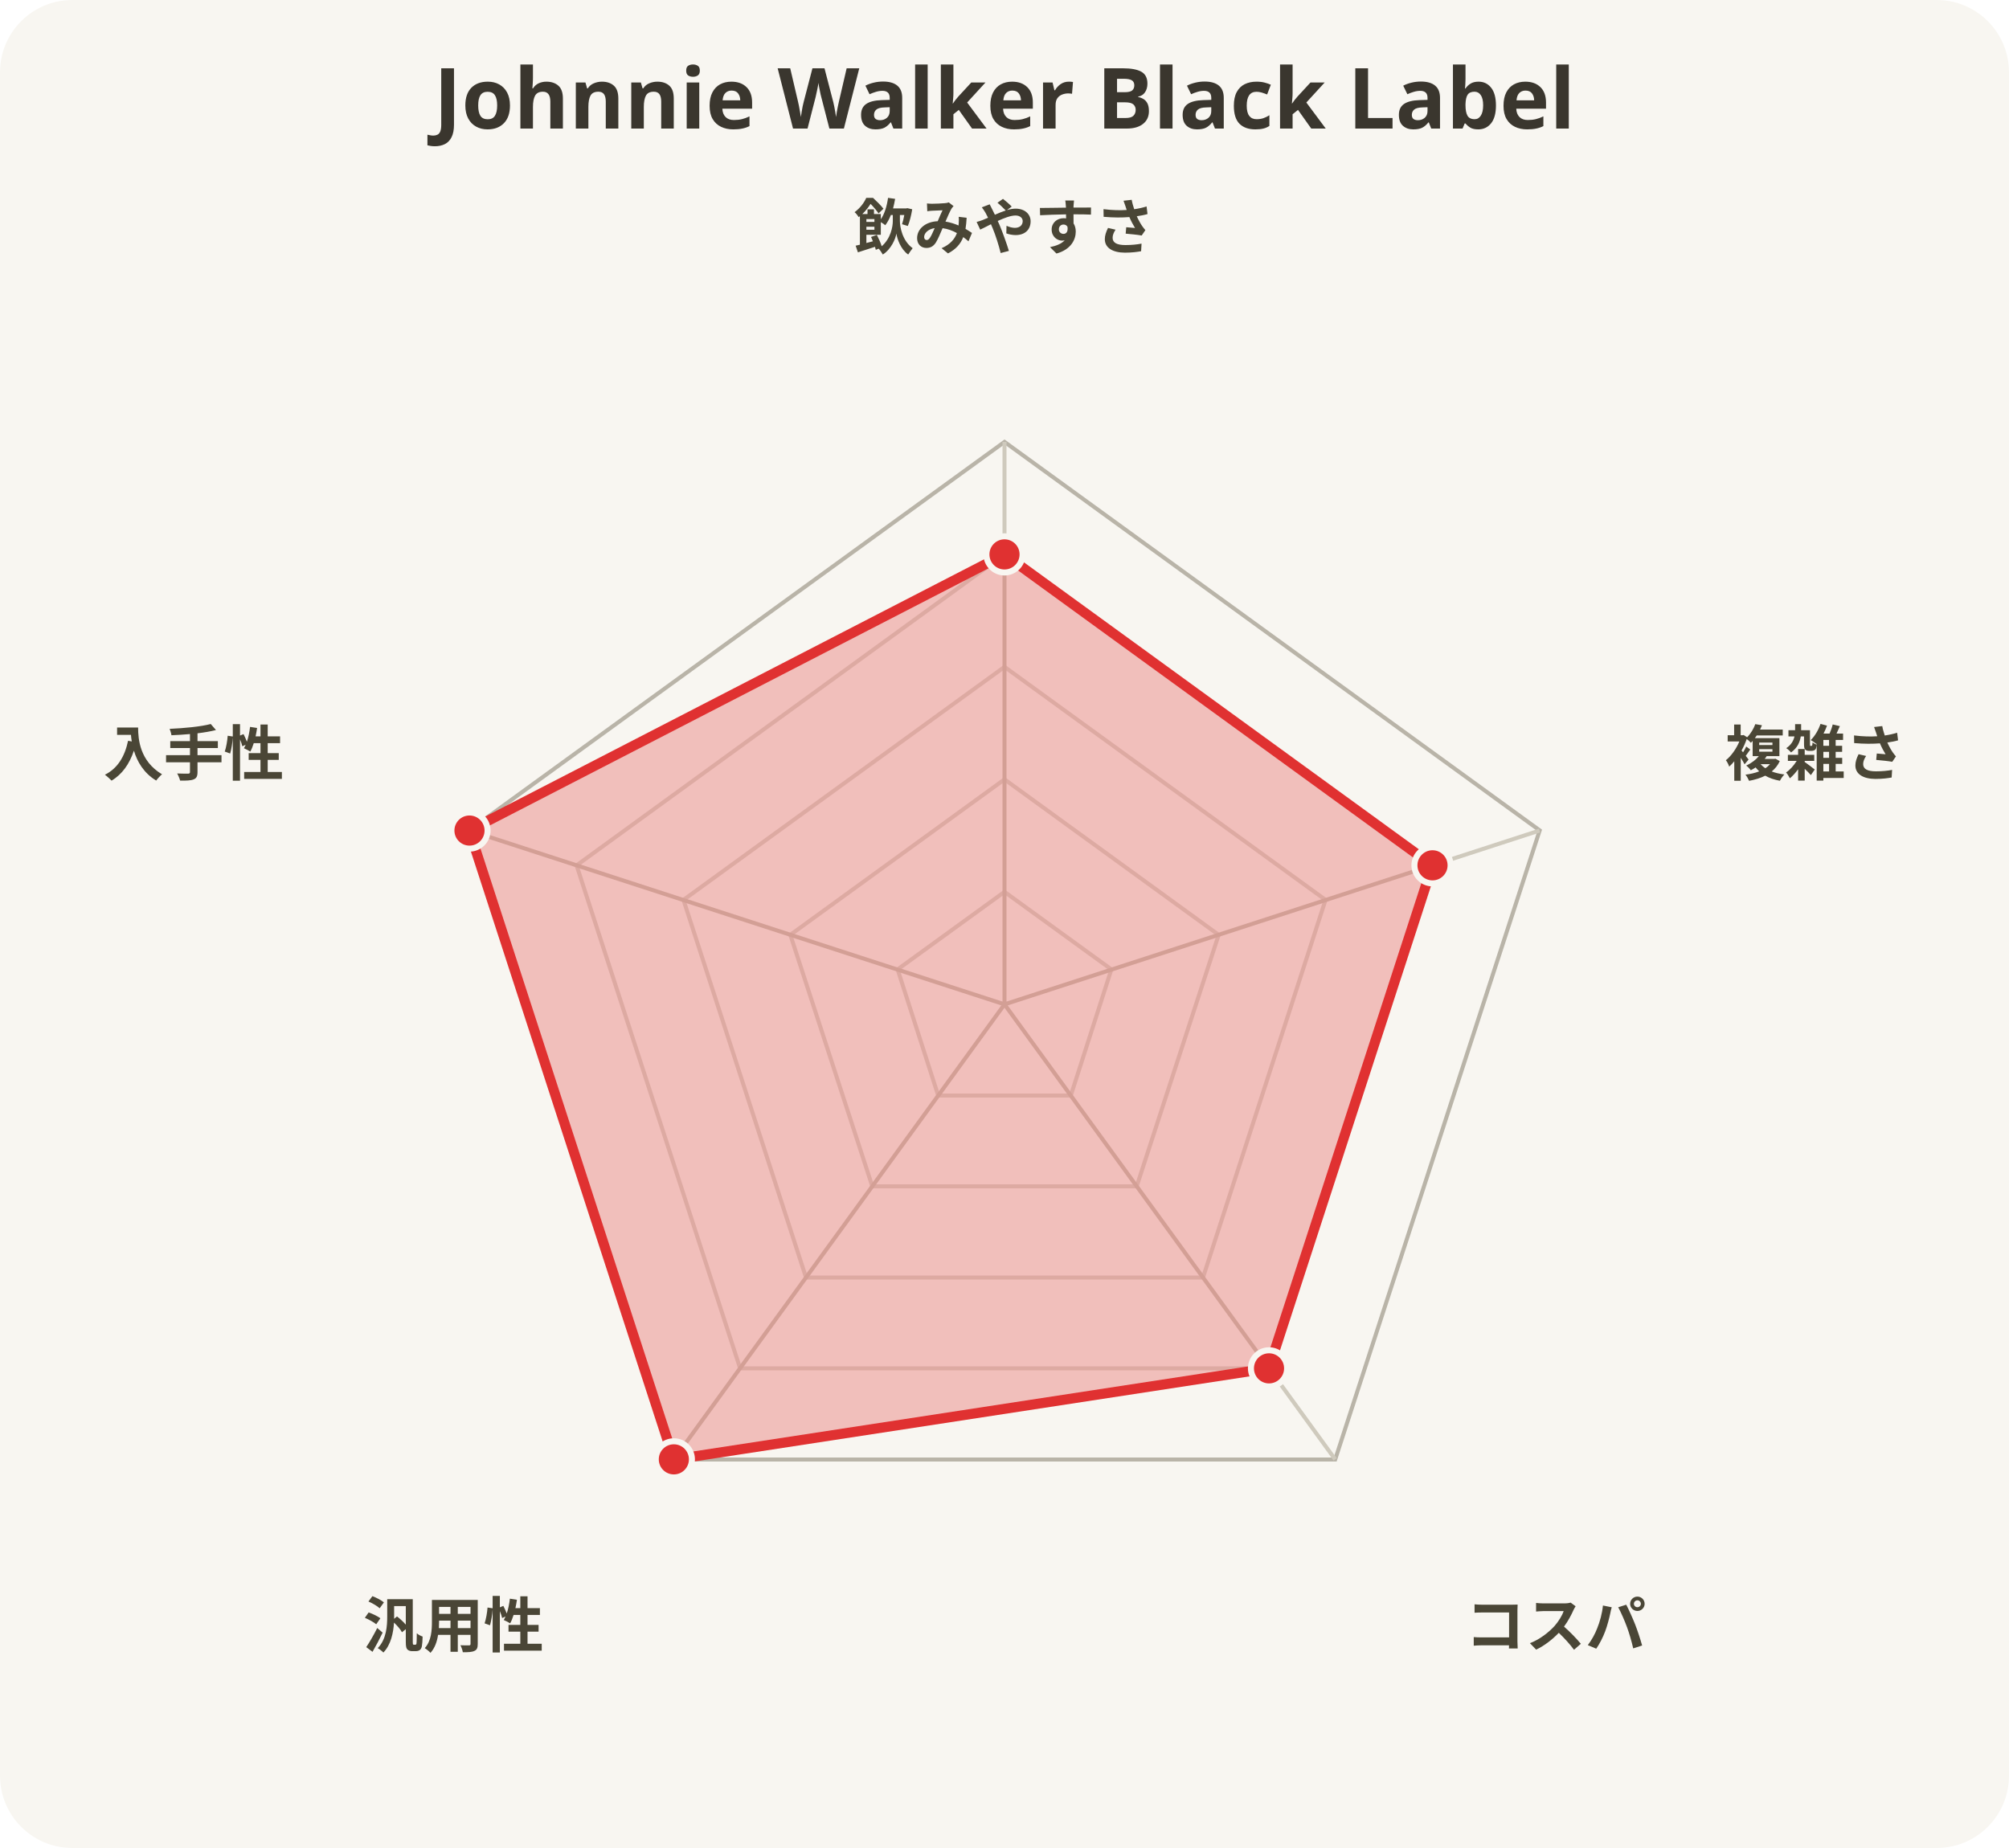
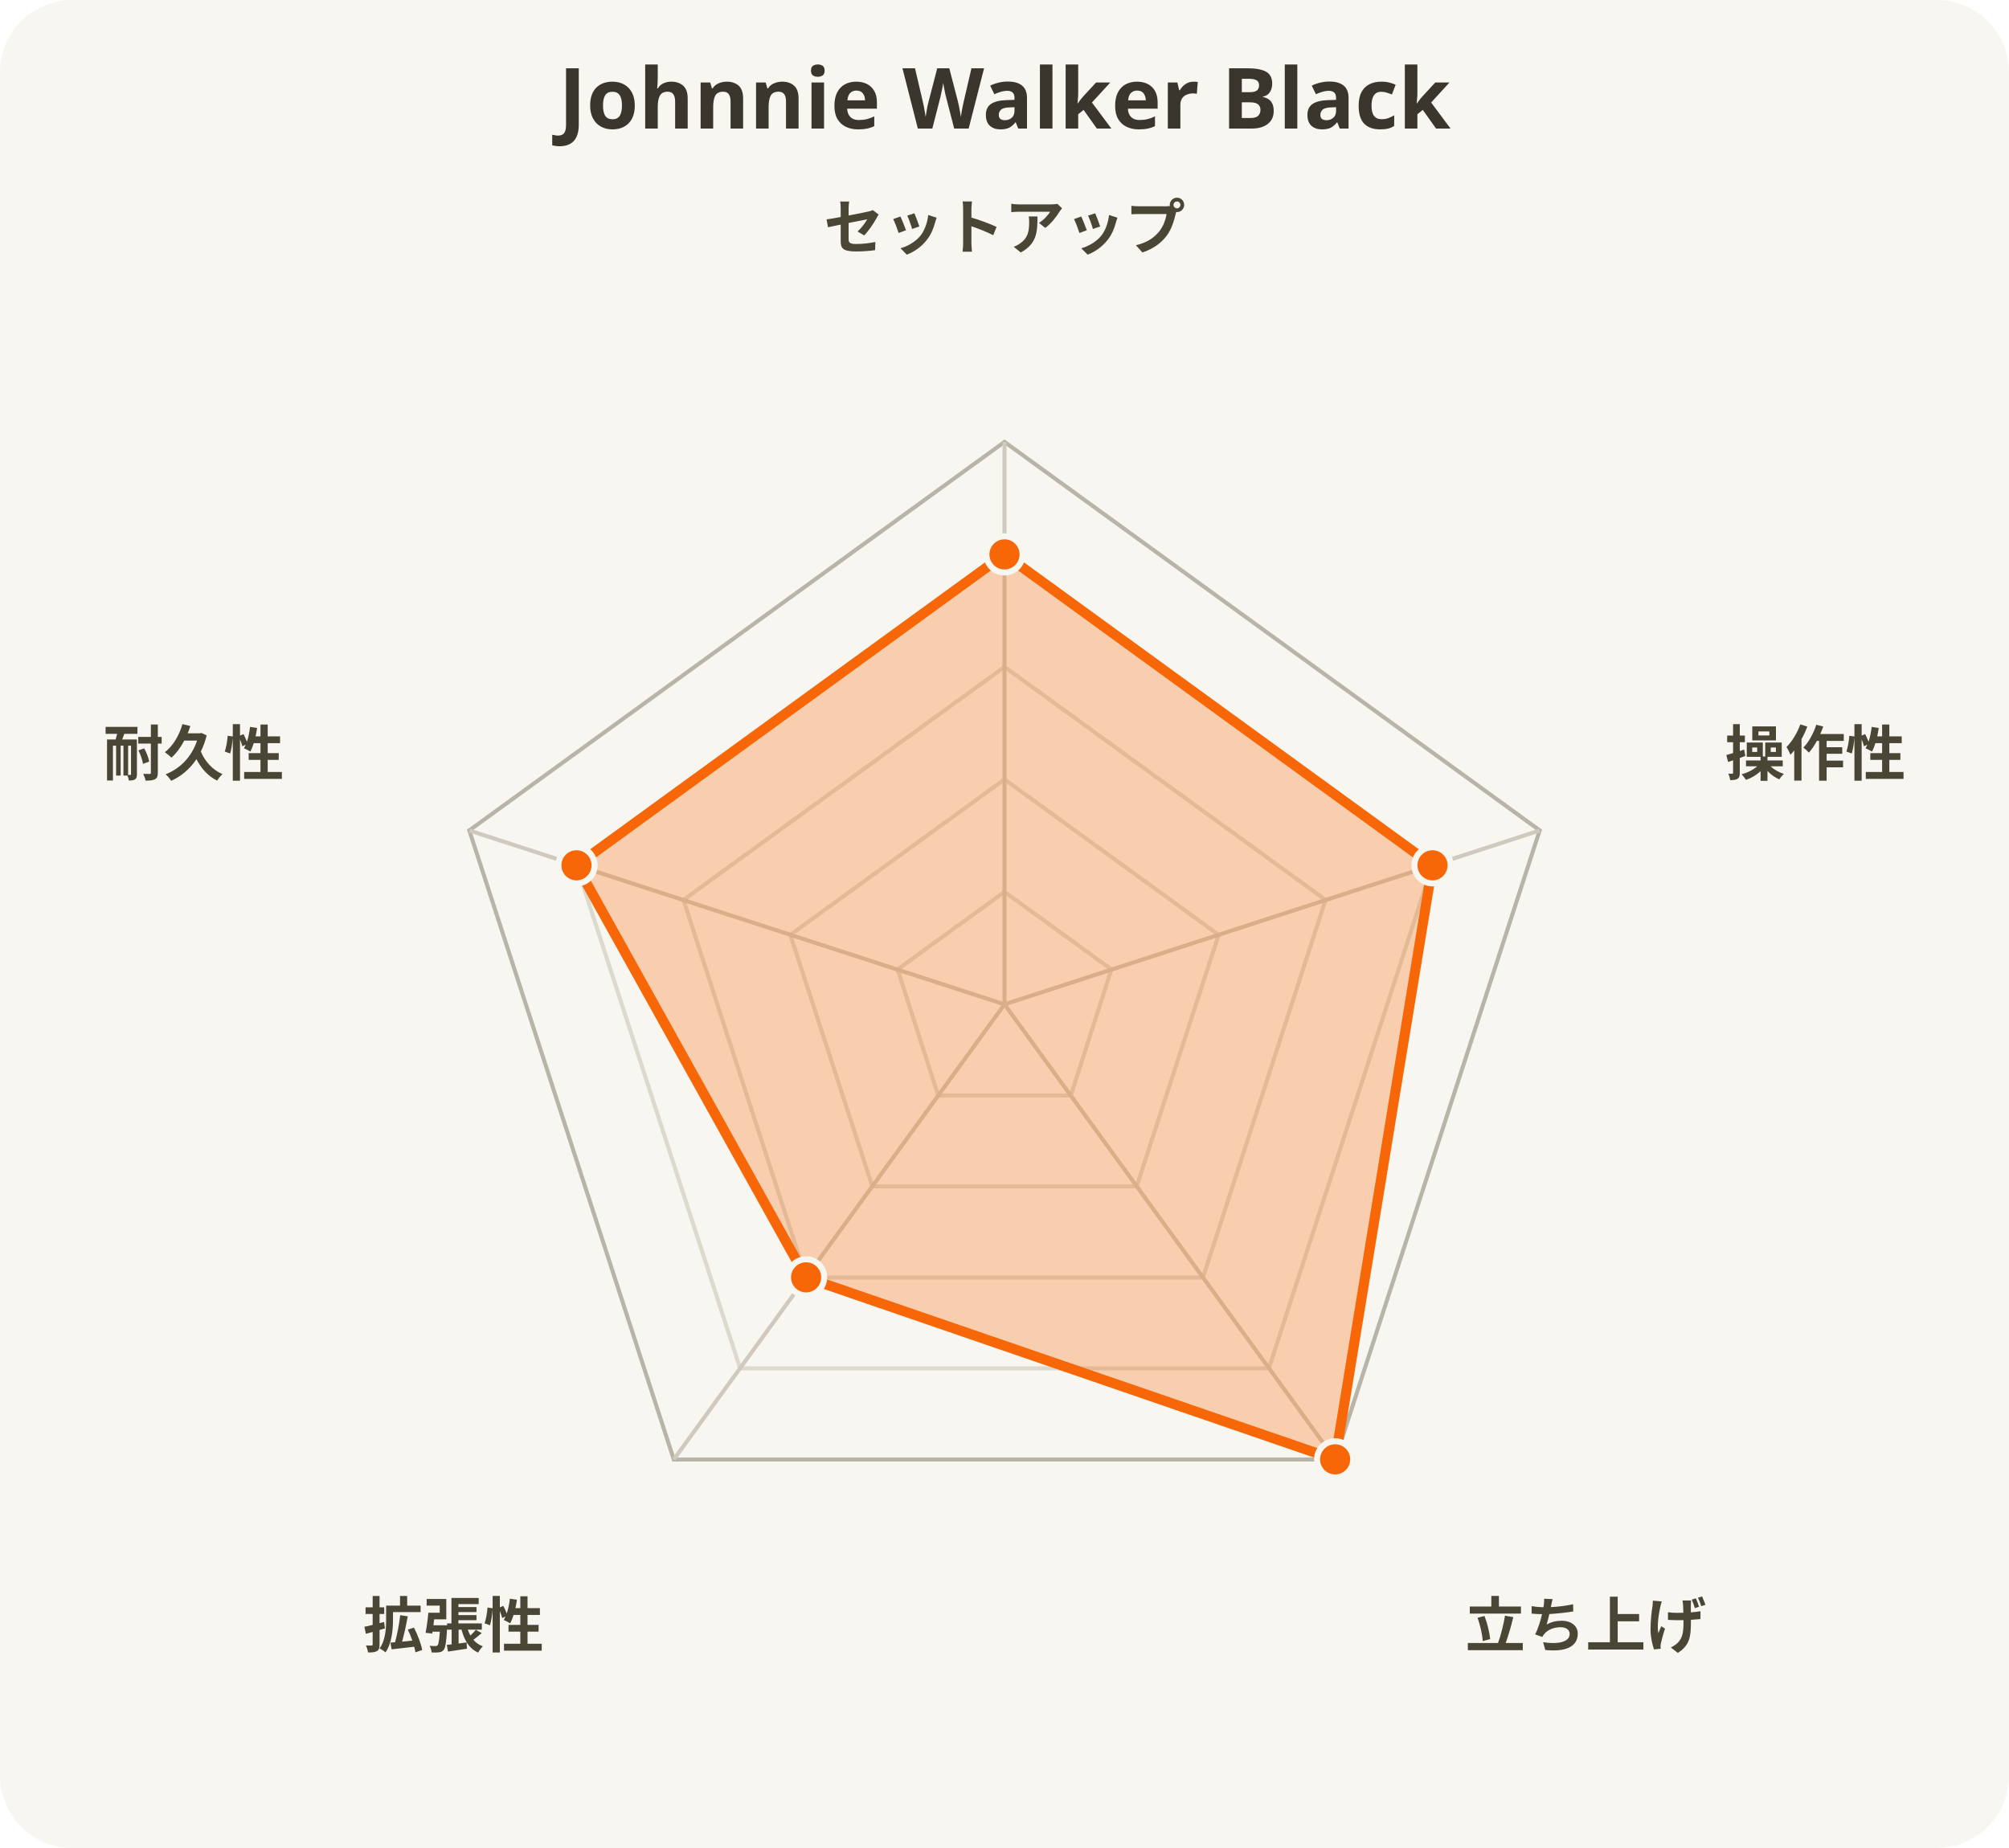
<svg xmlns="http://www.w3.org/2000/svg" viewBox="0 0 500 460" font-family="'Hiragino Sans','Noto Sans JP',sans-serif">
  <rect x="0" y="0" width="500" height="460" rx="18" fill="#F8F6F1" />
-   <text x="250" y="32" text-anchor="middle" font-size="21" font-weight="700" fill="#3A362E">Johnnie Walker Black Label</text>
+   <text x="250" y="32" text-anchor="middle" font-size="21" font-weight="700" fill="#3A362E">Johnnie Walker Black</text>
  <polygon points="250.0,222.0 276.6,241.3 266.5,272.7 233.5,272.7 223.4,241.3 " fill="none" stroke="#DDD9CF" stroke-width="1" />
  <polygon points="250.0,194.0 303.3,232.7 282.9,295.3 217.1,295.3 196.7,232.7 " fill="none" stroke="#DDD9CF" stroke-width="1" />
  <polygon points="250.0,166.0 329.9,224.0 299.4,318.0 200.6,318.0 170.1,224.0 " fill="none" stroke="#DDD9CF" stroke-width="1" />
  <polygon points="250.0,138.0 356.5,215.4 315.8,340.6 184.2,340.6 143.5,215.4 " fill="none" stroke="#DDD9CF" stroke-width="1" />
  <polygon points="250.0,110.0 383.2,206.7 332.3,363.3 167.7,363.3 116.8,206.7 " fill="none" stroke="#B9B4A8" stroke-width="1" />
  <line x1="250" y1="250" x2="250" y2="110" stroke="#CFCABD" stroke-width="1" />
  <line x1="250" y1="250" x2="383.154" y2="206.74" stroke="#CFCABD" stroke-width="1" />
  <line x1="250" y1="250" x2="332.292" y2="363.26" stroke="#CFCABD" stroke-width="1" />
  <line x1="250" y1="250" x2="167.708" y2="363.26" stroke="#CFCABD" stroke-width="1" />
  <line x1="250" y1="250" x2="116.846" y2="206.74" stroke="#CFCABD" stroke-width="1" />
-   <text x="250" y="62" text-anchor="middle" font-size="15" font-weight="600" fill="#4A4636">飲みやすさ</text>
-   <text x="429.296" y="192.998" text-anchor="start" font-size="15" font-weight="600" fill="#4A4636">複雑さ</text>
-   <text x="364.628" y="410.002" text-anchor="start" font-size="15" font-weight="600" fill="#4A4636">コスパ</text>
-   <text x="135.372" y="410.002" text-anchor="end" font-size="15" font-weight="600" fill="#4A4636">汎用性</text>
-   <text x="70.704" y="192.998" text-anchor="end" font-size="15" font-weight="600" fill="#4A4636">入手性</text>
-   <polygon points="250.0,138.0 356.5,215.4 315.8,340.6 167.7,363.3 116.8,206.7 " fill="#E03131" fill-opacity="0.28" stroke="#E03131" stroke-width="2.5" stroke-linejoin="round" />
-   <circle cx="250" cy="138" r="4.5" fill="#E03131" stroke="#F8F6F1" stroke-width="1.5" />
-   <circle cx="356.523" cy="215.392" r="4.5" fill="#E03131" stroke="#F8F6F1" stroke-width="1.5" />
-   <circle cx="315.834" cy="340.608" r="4.5" fill="#E03131" stroke="#F8F6F1" stroke-width="1.5" />
-   <circle cx="167.708" cy="363.26" r="4.5" fill="#E03131" stroke="#F8F6F1" stroke-width="1.5" />
-   <circle cx="116.846" cy="206.74" r="4.5" fill="#E03131" stroke="#F8F6F1" stroke-width="1.5" />
+   <text x="250" y="62" text-anchor="middle" font-size="15" font-weight="600" fill="#4A4636">セットアップ</text>
+   <text x="429.296" y="192.998" text-anchor="start" font-size="15" font-weight="600" fill="#4A4636">操作性</text>
+   <text x="364.628" y="410.002" text-anchor="start" font-size="15" font-weight="600" fill="#4A4636">立ち上げ</text>
+   <text x="135.372" y="410.002" text-anchor="end" font-size="15" font-weight="600" fill="#4A4636">拡張性</text>
+   <text x="70.704" y="192.998" text-anchor="end" font-size="15" font-weight="600" fill="#4A4636">耐久性</text>
+   <polygon points="250.0,138.0 356.5,215.4 332.3,363.3 200.6,318.0 143.5,215.4" fill="#F76707" fill-opacity="0.28" stroke="#F76707" stroke-width="2.5" stroke-linejoin="round" />
+   <circle cx="250" cy="138" r="4.5" fill="#F76707" stroke="#F8F6F1" stroke-width="1.5" />
+   <circle cx="356.523" cy="215.392" r="4.5" fill="#F76707" stroke="#F8F6F1" stroke-width="1.5" />
+   <circle cx="332.292" cy="363.26" r="4.5" fill="#F76707" stroke="#F8F6F1" stroke-width="1.5" />
+   <circle cx="200.625" cy="317.956" r="4.5" fill="#F76707" stroke="#F8F6F1" stroke-width="1.5" />
+   <circle cx="143.477" cy="215.392" r="4.5" fill="#F76707" stroke="#F8F6F1" stroke-width="1.5" />
</svg>
